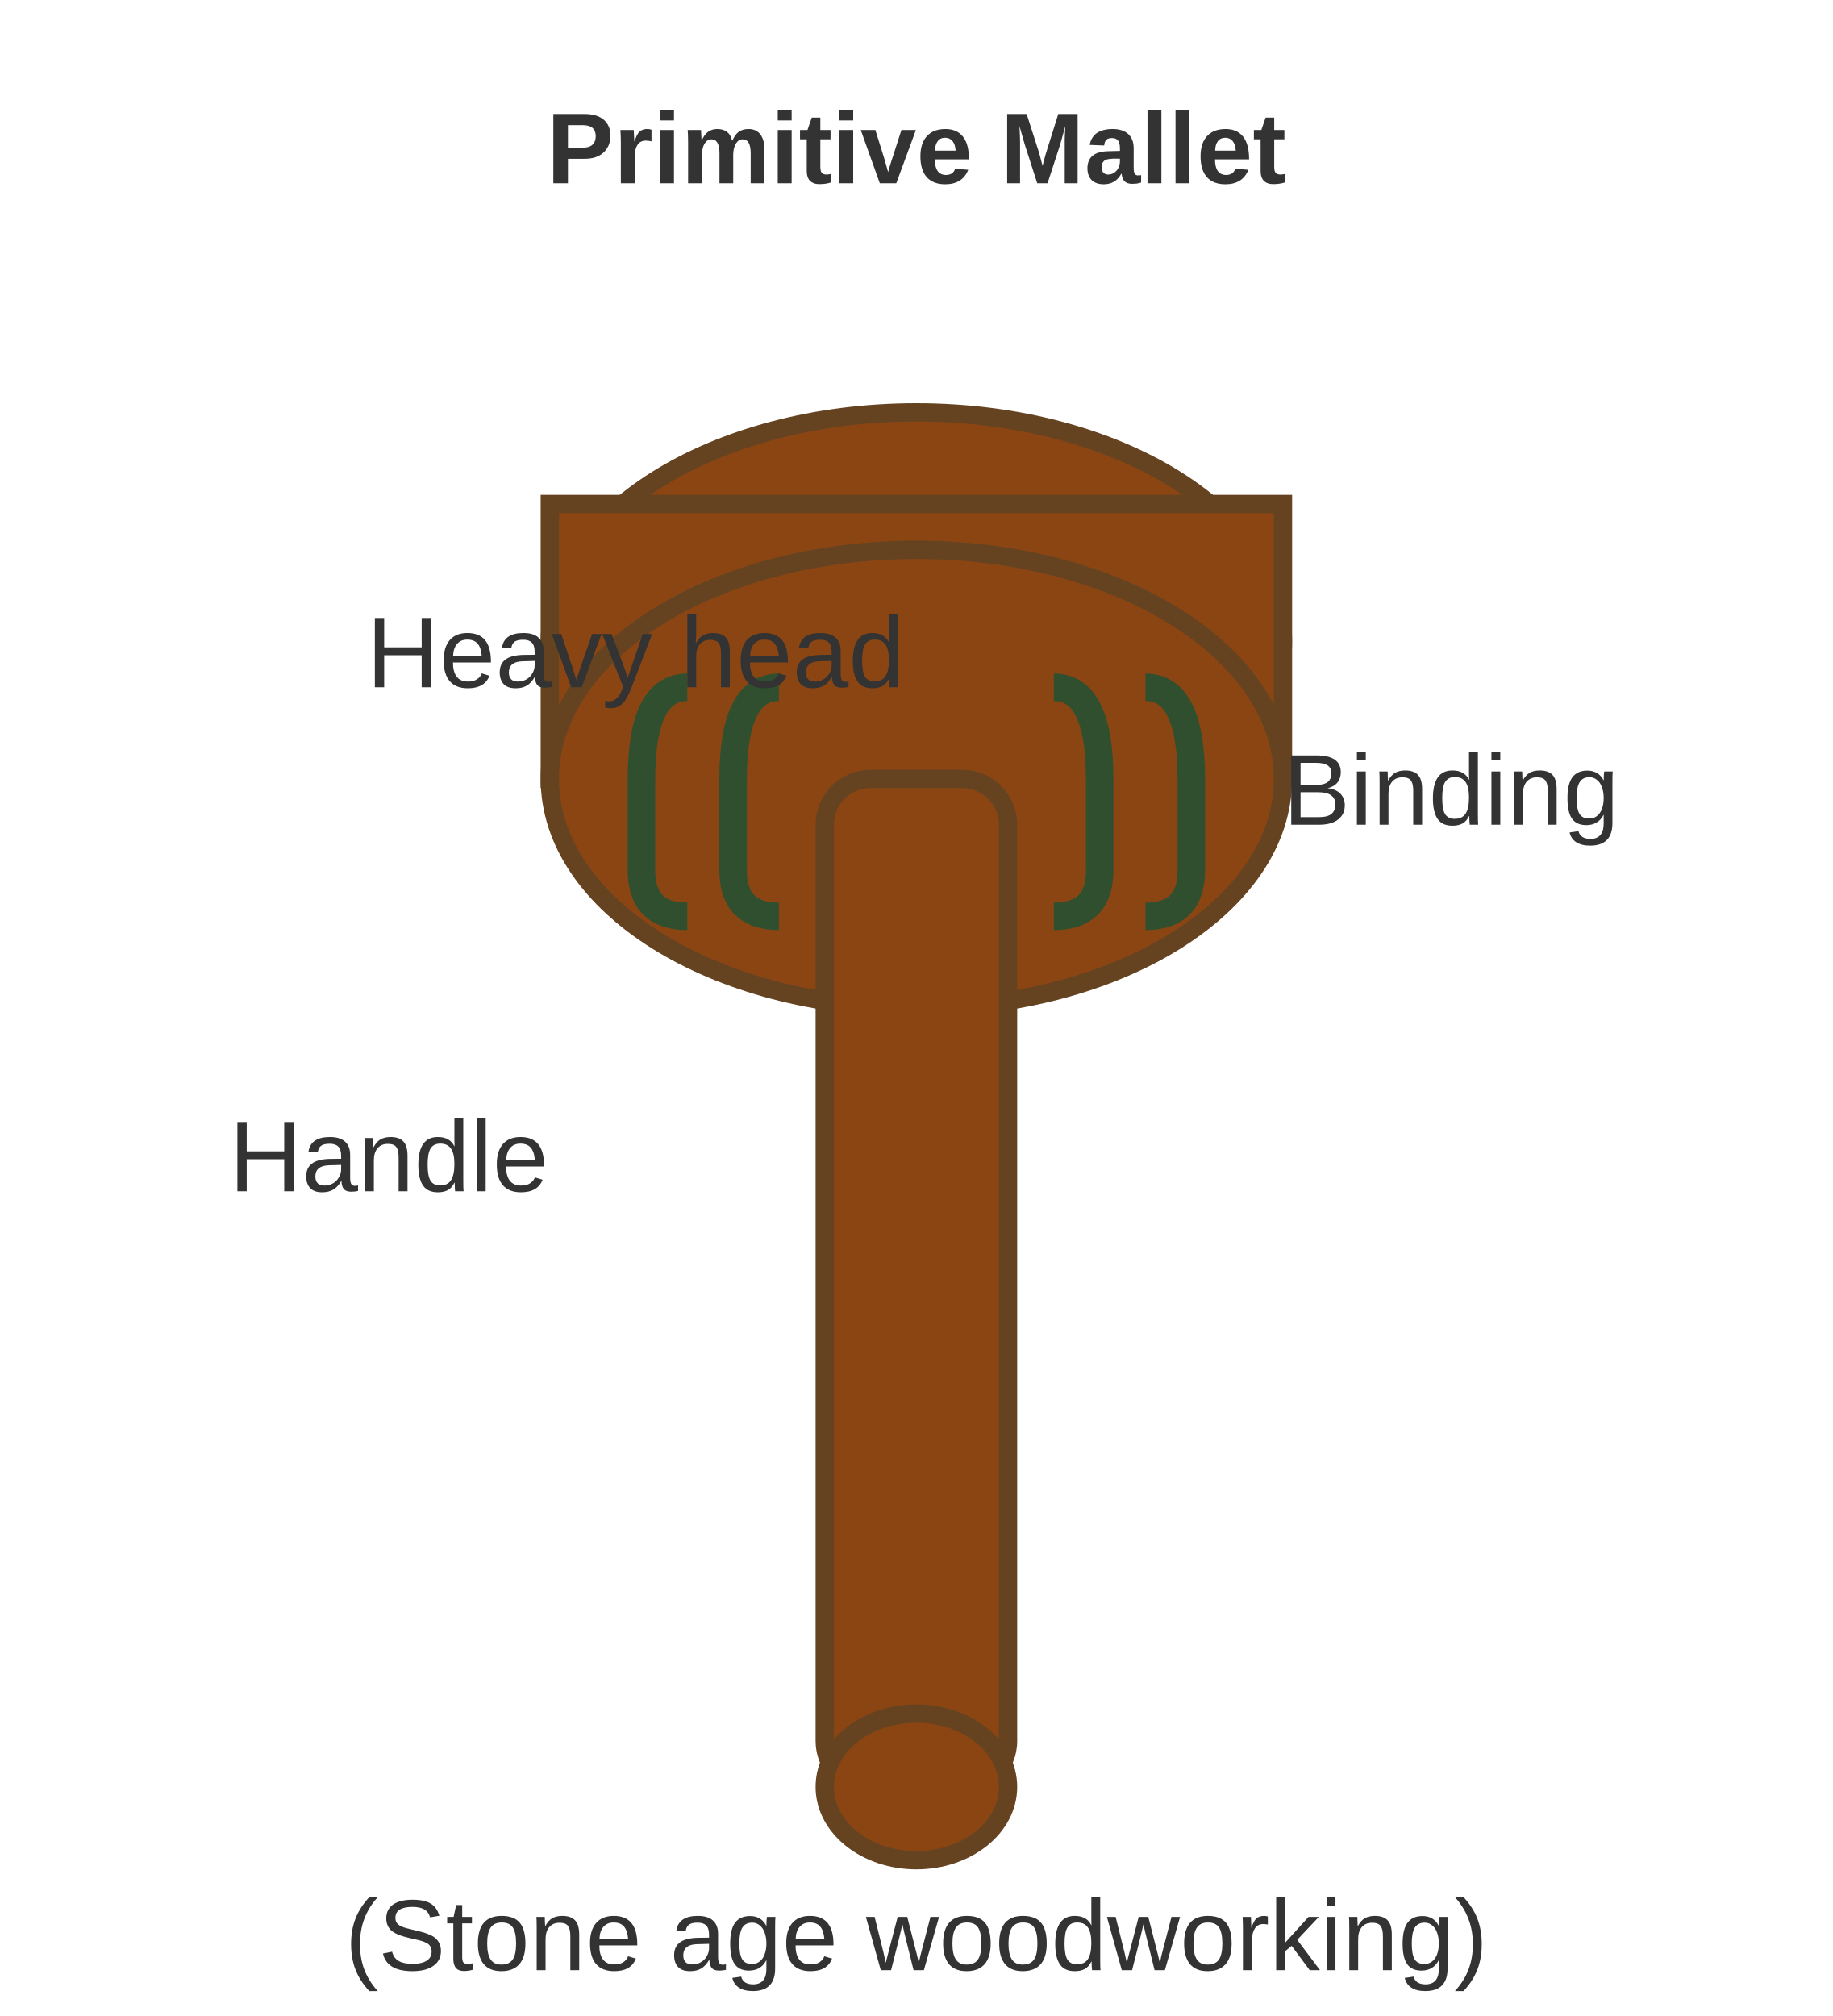
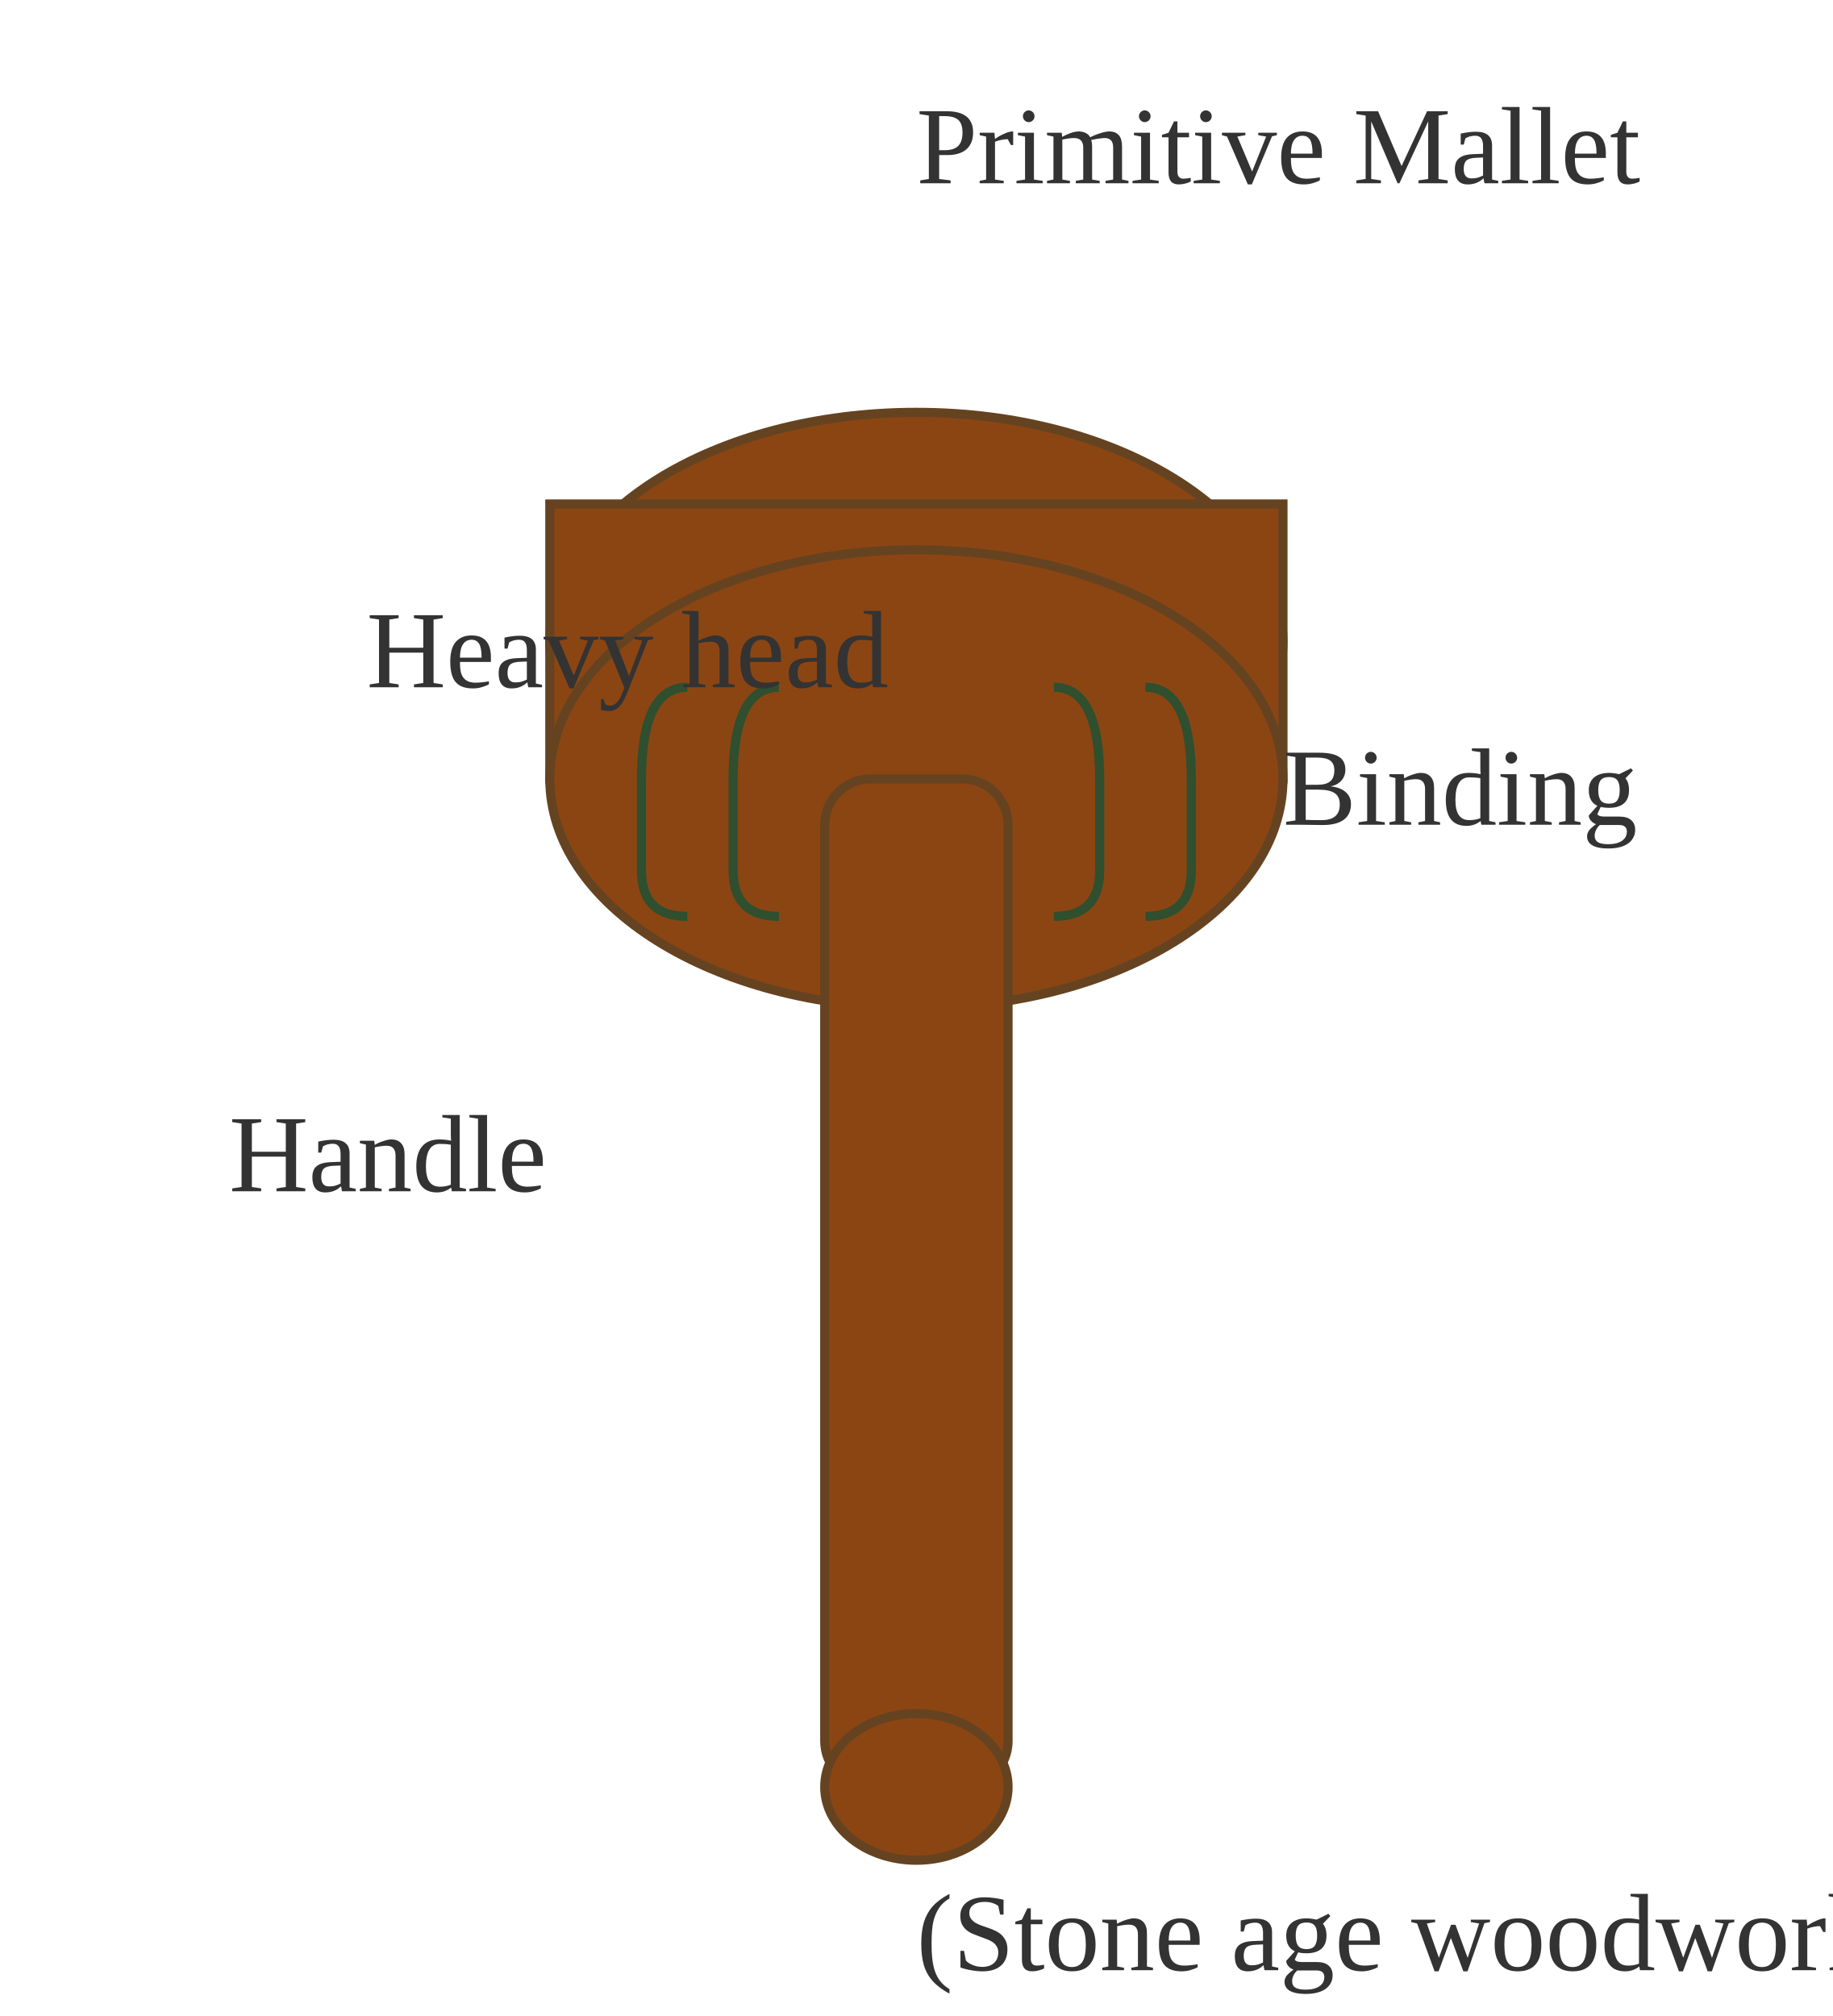
<svg xmlns="http://www.w3.org/2000/svg" width="200" height="220" viewBox="0 0 200 220">
-   <defs>
-     <style>
-       .wood { fill: #8B4513; stroke: #654321; stroke-width: 2; }
-       .binding { fill: none; stroke: #2F4F2F; stroke-width: 3; }
-       .label { fill: #333; font-family: Arial, sans-serif; font-size: 11px; }
-     </style>
-   </defs>
-   <ellipse cx="100" cy="70" rx="40" ry="25" class="wood" />
-   <rect x="60" y="55" width="80" height="30" class="wood" />
-   <ellipse cx="100" cy="85" rx="40" ry="25" class="wood" />
-   <rect x="90" y="85" width="20" height="110" class="wood" rx="5" />
-   <ellipse cx="100" cy="195" rx="10" ry="8" class="wood" />
-   <path class="binding" d="M 75 75 Q 70 75, 70 85 L 70 95 Q 70 100, 75 100" />
-   <path class="binding" d="M 85 75 Q 80 75, 80 85 L 80 95 Q 80 100, 85 100" />
-   <path class="binding" d="M 125 75 Q 130 75, 130 85 L 130 95 Q 130 100, 125 100" />
-   <path class="binding" d="M 115 75 Q 120 75, 120 85 L 120 95 Q 120 100, 115 100" />
-   <text x="40" y="75" class="label">Heavy head</text>
-   <text x="25" y="130" class="label">Handle</text>
-   <text x="140" y="90" class="label">Binding</text>
-   <text x="100" y="20" class="label" text-anchor="middle" font-weight="bold" font-size="13">Primitive Mallet</text>
-   <text x="100" y="215" class="label" text-anchor="middle" font-size="10">(Stone age woodworking)</text>
+   <ellipse cx="100" cy="70" rx="40" ry="25" fill="#8B4513" stroke="#654321" strokeWidth="2" />
+   <rect x="60" y="55" width="80" height="30" fill="#8B4513" stroke="#654321" strokeWidth="2" />
+   <ellipse cx="100" cy="85" rx="40" ry="25" fill="#8B4513" stroke="#654321" strokeWidth="2" />
+   <rect x="90" y="85" width="20" height="110" fill="#8B4513" stroke="#654321" strokeWidth="2" rx="5" />
+   <ellipse cx="100" cy="195" rx="10" ry="8" fill="#8B4513" stroke="#654321" strokeWidth="2" />
+   <path fill="none" stroke="#2F4F2F" strokeWidth="3" d="M 75 75 Q 70 75, 70 85 L 70 95 Q 70 100, 75 100" />
+   <path fill="none" stroke="#2F4F2F" strokeWidth="3" d="M 85 75 Q 80 75, 80 85 L 80 95 Q 80 100, 85 100" />
+   <path fill="none" stroke="#2F4F2F" strokeWidth="3" d="M 125 75 Q 130 75, 130 85 L 130 95 Q 130 100, 125 100" />
+   <path fill="none" stroke="#2F4F2F" strokeWidth="3" d="M 115 75 Q 120 75, 120 85 L 120 95 Q 120 100, 115 100" />
+   <text x="40" y="75" fill="#333" fontFamily="Arial, sans-serif" fontSize="11">Heavy head</text>
+   <text x="25" y="130" fill="#333" fontFamily="Arial, sans-serif" fontSize="11">Handle</text>
+   <text x="140" y="90" fill="#333" fontFamily="Arial, sans-serif" fontSize="11">Binding</text>
+   <text x="100" y="20" fill="#333" fontFamily="Arial, sans-serif" fontSize="13" fontWeight="bold" textAnchor="middle">Primitive Mallet</text>
+   <text x="100" y="215" fill="#333" fontFamily="Arial, sans-serif" fontSize="10" textAnchor="middle">(Stone age woodworking)</text>
</svg>
